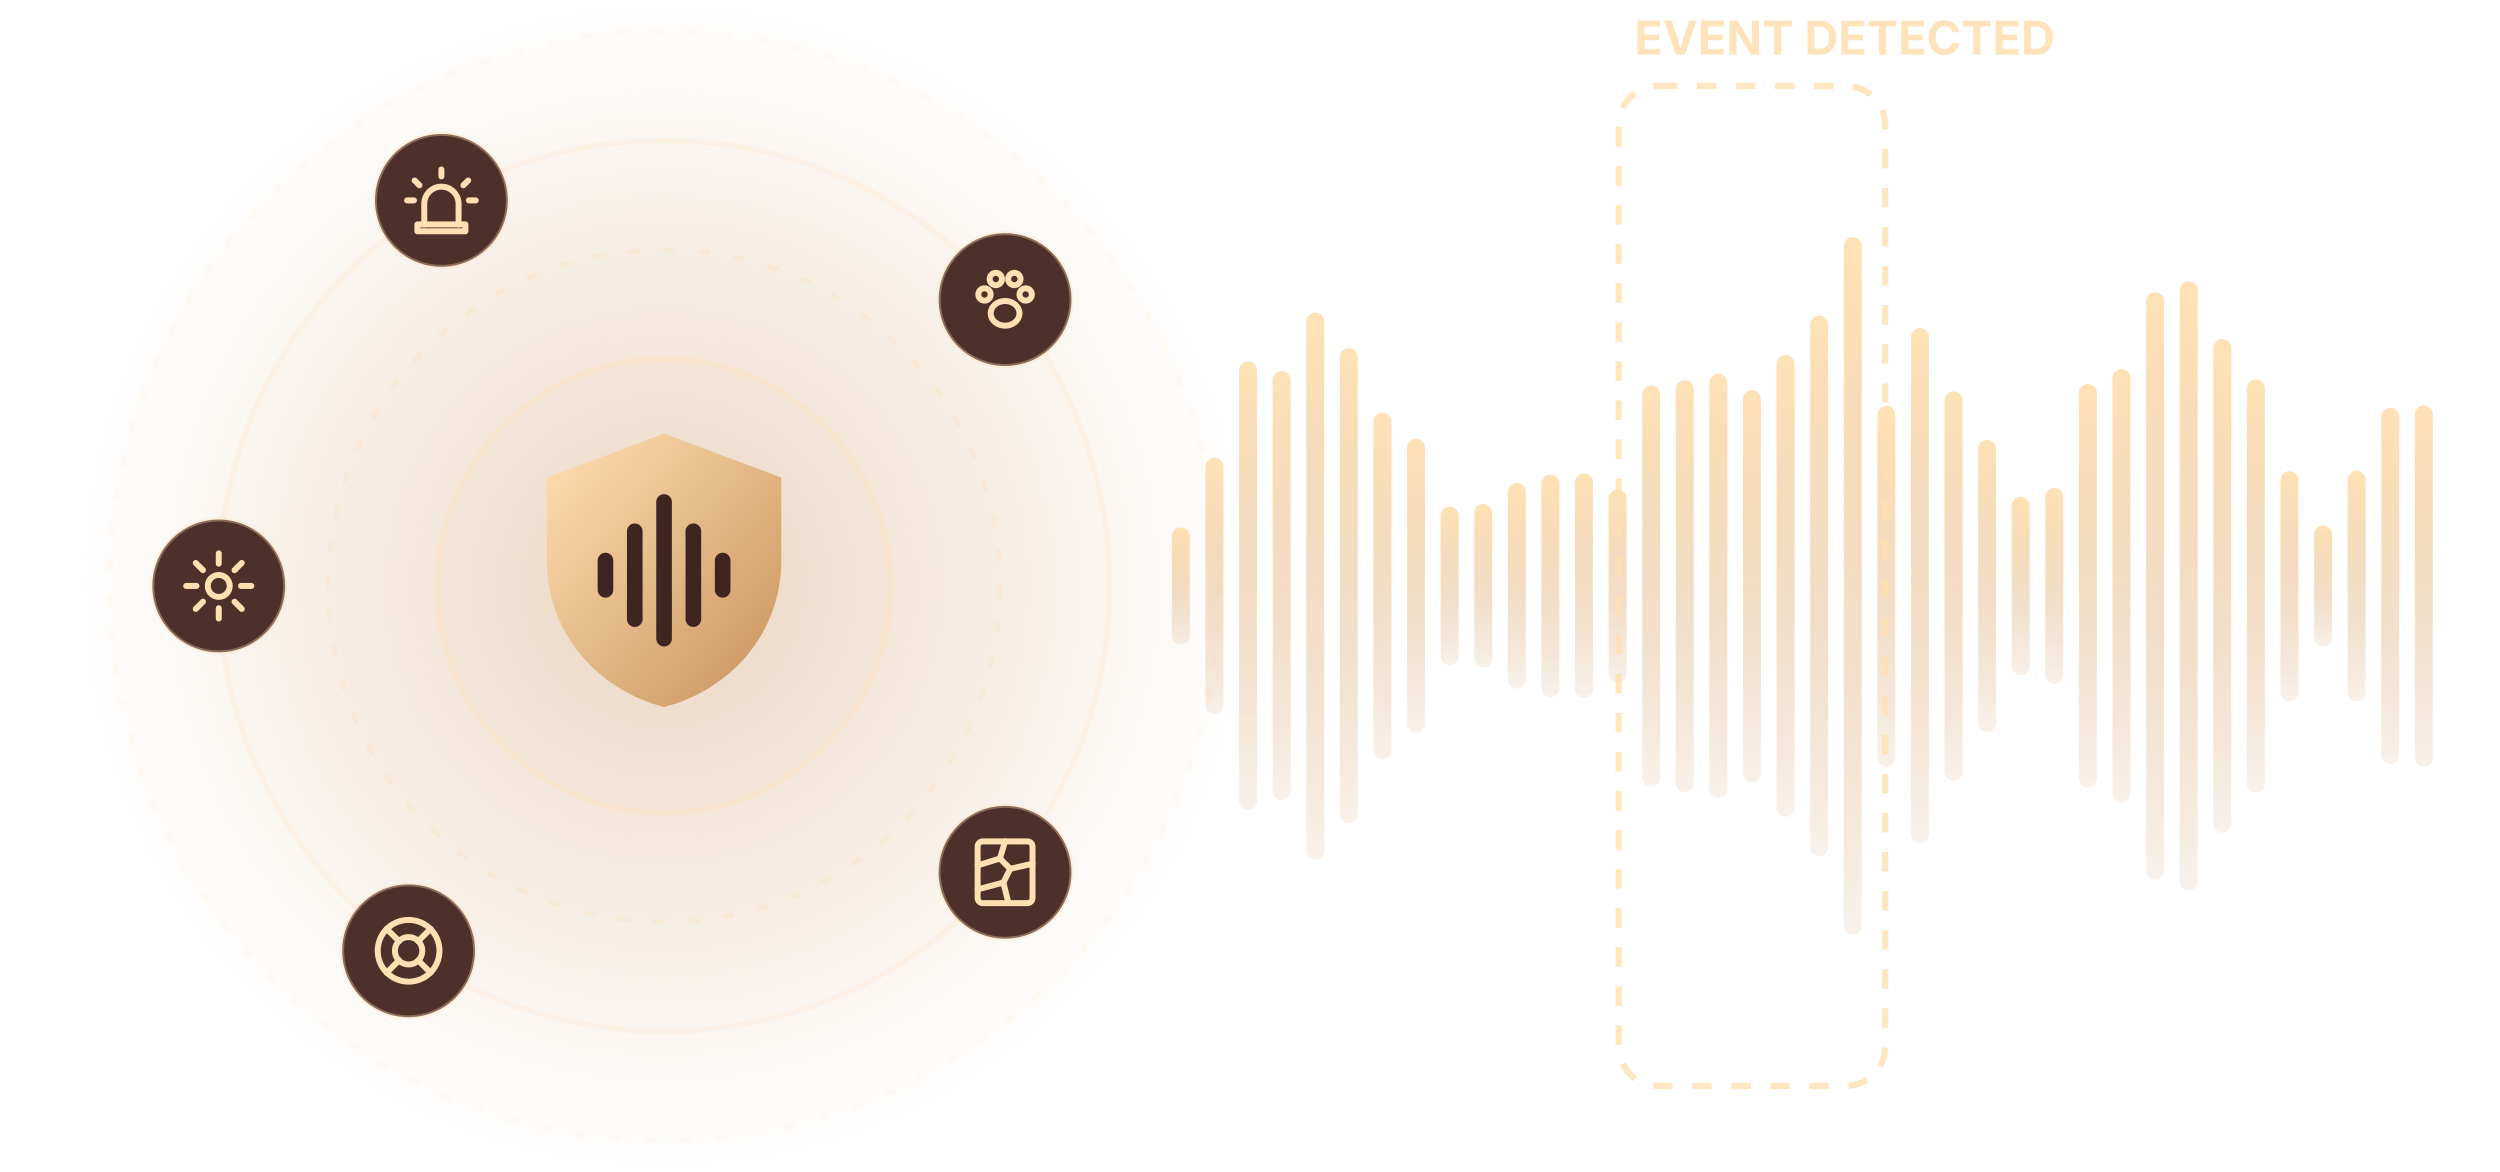
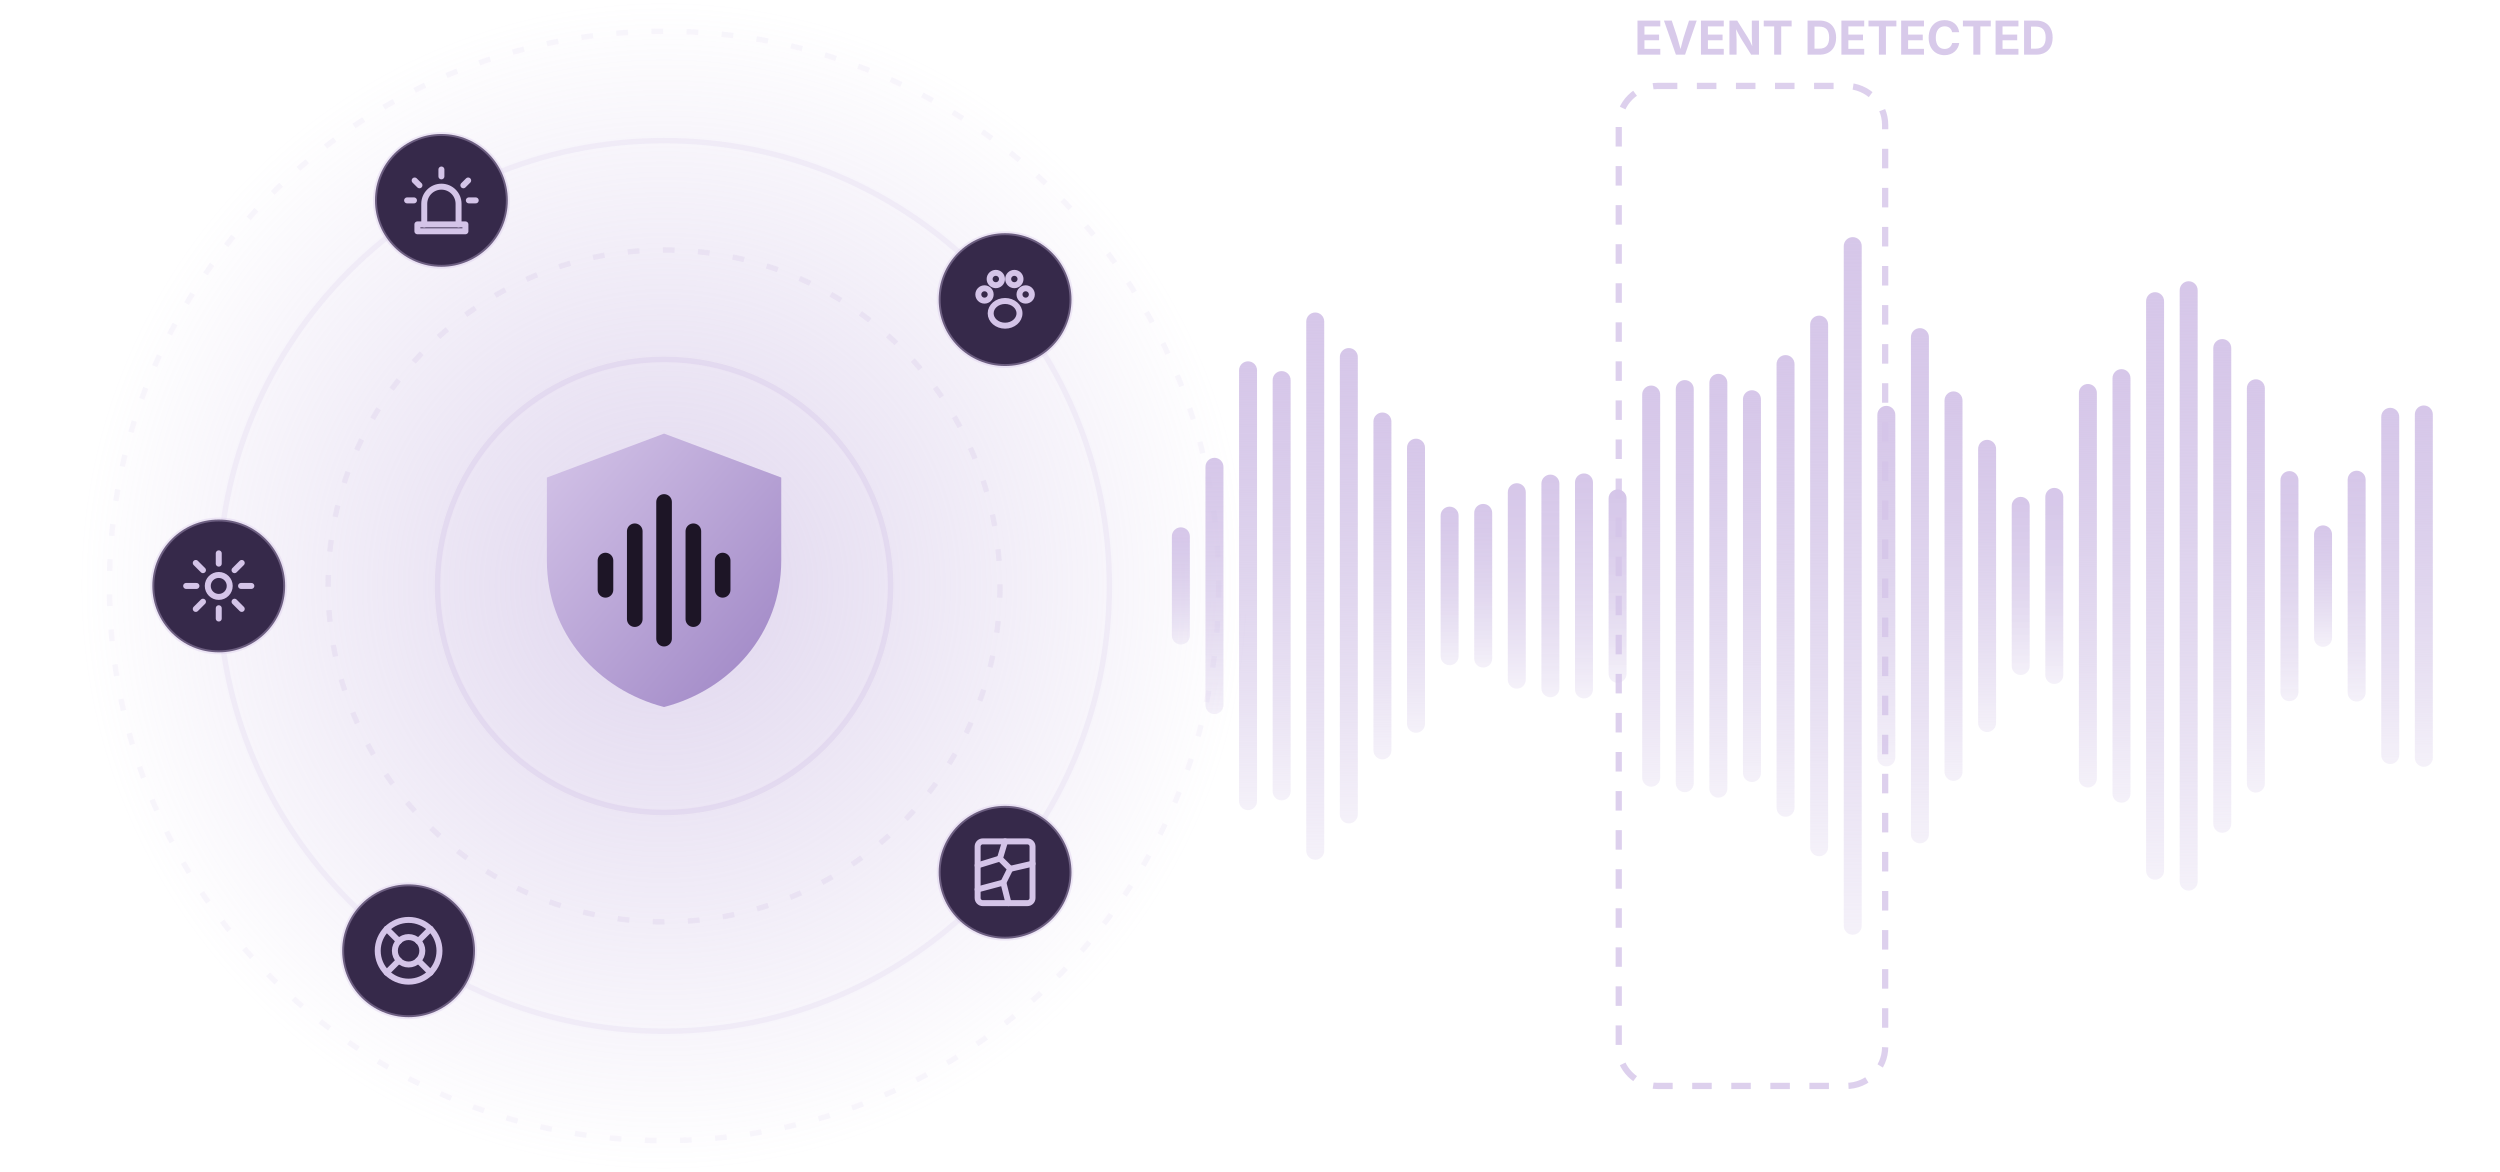
<svg xmlns="http://www.w3.org/2000/svg" viewBox="0 0 640 300" fill="none">
  <defs>
    <linearGradient id="bar" x1="0" y1="1" x2="0" y2="0">
-       <stop offset="0" stop-color="#D3A376" stop-opacity=".15" />
-       <stop offset="1" stop-color="#FFE0B2" stop-opacity=".95" />
+       <stop offset="0" stop-color="#B9A3D9" stop-opacity=".15" />
+       <stop offset="1" stop-color="#D4C4E8" stop-opacity=".95" />
    </linearGradient>
    <radialGradient id="glow" cx="0.5" cy="0.5" r="0.5">
-       <stop offset="0" stop-color="#D3A376" stop-opacity=".45" />
-       <stop offset="1" stop-color="#D3A376" stop-opacity="0" />
+       <stop offset="0" stop-color="#B9A3D9" stop-opacity=".45" />
+       <stop offset="1" stop-color="#B9A3D9" stop-opacity="0" />
    </radialGradient>
    <linearGradient id="sh" x1="0" x2="1" y1="0" y2="1">
-       <stop offset="0" stop-color="#FFE0B2" />
-       <stop offset="1" stop-color="#C8915C" />
+       <stop offset="0" stop-color="#D4C4E8" />
+       <stop offset="1" stop-color="#9D84C4" />
    </linearGradient>
  </defs>
  <circle cx="170" cy="150" r="150" fill="url(#glow)" />
-   <circle cx="170" cy="150" r="58" stroke="#FFE0B2" stroke-opacity="0.34" stroke-width="1.4" stroke-dasharray="none" />
-   <circle cx="170" cy="150" r="86" stroke="#FFE0B2" stroke-opacity="0.27" stroke-width="1.4" stroke-dasharray="3 6" />
-   <circle cx="170" cy="150" r="114" stroke="#FFE0B2" stroke-opacity="0.20" stroke-width="1.4" stroke-dasharray="none" />
-   <circle cx="170" cy="150" r="142" stroke="#FFE0B2" stroke-opacity="0.13" stroke-width="1.4" stroke-dasharray="3 6" />
+   <circle cx="170" cy="150" r="58" stroke="#D4C4E8" stroke-opacity="0.34" stroke-width="1.4" stroke-dasharray="none" />
+   <circle cx="170" cy="150" r="86" stroke="#D4C4E8" stroke-opacity="0.27" stroke-width="1.4" stroke-dasharray="3 6" />
+   <circle cx="170" cy="150" r="114" stroke="#D4C4E8" stroke-opacity="0.20" stroke-width="1.4" stroke-dasharray="none" />
+   <circle cx="170" cy="150" r="142" stroke="#D4C4E8" stroke-opacity="0.13" stroke-width="1.4" stroke-dasharray="3 6" />
  <rect x="300.0" y="135.0" width="4.6" height="30.0" rx="2.3" fill="url(#bar)" />
  <rect x="308.6" y="117.2" width="4.6" height="65.6" rx="2.3" fill="url(#bar)" />
  <rect x="317.2" y="92.5" width="4.6" height="114.9" rx="2.3" fill="url(#bar)" />
  <rect x="325.8" y="95.0" width="4.6" height="109.9" rx="2.3" fill="url(#bar)" />
  <rect x="334.4" y="80.0" width="4.6" height="140.1" rx="2.3" fill="url(#bar)" />
  <rect x="343.0" y="89.1" width="4.6" height="121.7" rx="2.3" fill="url(#bar)" />
  <rect x="351.6" y="105.6" width="4.6" height="88.8" rx="2.3" fill="url(#bar)" />
  <rect x="360.2" y="112.3" width="4.6" height="75.3" rx="2.3" fill="url(#bar)" />
  <rect x="368.8" y="129.7" width="4.6" height="40.6" rx="2.3" fill="url(#bar)" />
  <rect x="377.4" y="129.0" width="4.6" height="41.9" rx="2.3" fill="url(#bar)" />
  <rect x="386.0" y="123.7" width="4.6" height="52.6" rx="2.3" fill="url(#bar)" />
  <rect x="394.6" y="121.5" width="4.6" height="57.0" rx="2.3" fill="url(#bar)" />
  <rect x="403.2" y="121.2" width="4.6" height="57.6" rx="2.3" fill="url(#bar)" />
  <rect x="411.8" y="125.3" width="4.6" height="49.5" rx="2.3" fill="url(#bar)" />
  <rect x="420.4" y="98.7" width="4.6" height="102.7" rx="2.3" fill="url(#bar)" />
  <rect x="429.0" y="97.3" width="4.6" height="105.5" rx="2.3" fill="url(#bar)" />
  <rect x="437.6" y="95.7" width="4.6" height="108.5" rx="2.3" fill="url(#bar)" />
  <rect x="446.2" y="99.9" width="4.6" height="100.3" rx="2.3" fill="url(#bar)" />
  <rect x="454.8" y="90.9" width="4.6" height="118.2" rx="2.3" fill="url(#bar)" />
  <rect x="463.4" y="80.8" width="4.6" height="138.4" rx="2.3" fill="url(#bar)" />
  <rect x="472.0" y="60.7" width="4.6" height="178.6" rx="2.3" fill="url(#bar)" />
  <rect x="480.6" y="103.9" width="4.6" height="92.3" rx="2.3" fill="url(#bar)" />
  <rect x="489.2" y="84.0" width="4.6" height="131.9" rx="2.3" fill="url(#bar)" />
  <rect x="497.8" y="100.2" width="4.6" height="99.7" rx="2.3" fill="url(#bar)" />
  <rect x="506.4" y="112.6" width="4.6" height="74.8" rx="2.3" fill="url(#bar)" />
  <rect x="515.0" y="127.2" width="4.6" height="45.6" rx="2.3" fill="url(#bar)" />
  <rect x="523.6" y="124.9" width="4.6" height="50.2" rx="2.3" fill="url(#bar)" />
  <rect x="532.2" y="98.3" width="4.6" height="103.3" rx="2.3" fill="url(#bar)" />
  <rect x="540.8" y="94.5" width="4.6" height="111.0" rx="2.3" fill="url(#bar)" />
  <rect x="549.4" y="74.8" width="4.6" height="150.4" rx="2.3" fill="url(#bar)" />
  <rect x="558.0" y="72.0" width="4.6" height="156.0" rx="2.3" fill="url(#bar)" />
  <rect x="566.6" y="86.8" width="4.6" height="126.4" rx="2.3" fill="url(#bar)" />
  <rect x="575.2" y="97.1" width="4.6" height="105.8" rx="2.3" fill="url(#bar)" />
  <rect x="583.8" y="120.6" width="4.6" height="58.9" rx="2.3" fill="url(#bar)" />
  <rect x="592.4" y="134.5" width="4.6" height="31.1" rx="2.3" fill="url(#bar)" />
  <rect x="601.0" y="120.5" width="4.6" height="59.1" rx="2.3" fill="url(#bar)" />
  <rect x="609.6" y="104.4" width="4.6" height="91.2" rx="2.3" fill="url(#bar)" />
  <rect x="618.2" y="103.8" width="4.6" height="92.5" rx="2.3" fill="url(#bar)" />
-   <rect x="414.4" y="22" width="68.2" height="256" rx="10" stroke="#FFE0B2" stroke-opacity=".8" stroke-width="1.6" stroke-dasharray="5 5" />
-   <text x="418.4" y="14" fill="#FFE0B2" font-family="Plus Jakarta Sans, Inter, sans-serif" font-size="12" font-weight="700" opacity=".9">EVENT DETECTED</text>
+   <rect x="414.4" y="22" width="68.2" height="256" rx="10" stroke="#D4C4E8" stroke-opacity=".8" stroke-width="1.6" stroke-dasharray="5 5" />
+   <text x="418.4" y="14" fill="#D4C4E8" font-family="Plus Jakarta Sans, Inter, sans-serif" font-size="12" font-weight="700" opacity=".9">EVENT DETECTED</text>
  <g transform="translate(130 106) scale(1.25)">
    <path d="M32 4 8 13v17c0 15 10.5 26.5 24 30 13.5-3.5 24-15 24-30V13L32 4z" fill="url(#sh)" />
-     <g stroke="#3E2522" stroke-width="3.2" stroke-linecap="round">
+     <g stroke="#1D1526" stroke-width="3.2" stroke-linecap="round">
      <line x1="20" y1="30" x2="20" y2="36" />
      <line x1="26" y1="24" x2="26" y2="42" />
      <line x1="32" y1="18" x2="32" y2="46" />
      <line x1="38" y1="24" x2="38" y2="42" />
      <line x1="44" y1="30" x2="44" y2="36" />
    </g>
  </g>
  <g opacity="1">
-     <circle cx="113.0" cy="51.3" r="17" fill="#4E302B" />
-     <circle cx="113.0" cy="51.3" r="17" fill="none" stroke="#FFE0B2" stroke-opacity=".35" />
-     <g transform="translate(102.46 40.76) scale(0.8783333)" fill="none" stroke="#FFE0B2" stroke-width="1.74" stroke-linecap="round" stroke-linejoin="round">
+     <circle cx="113.0" cy="51.3" r="17" fill="#36294A" />
+     <circle cx="113.0" cy="51.3" r="17" fill="none" stroke="#D4C4E8" stroke-opacity=".35" />
+     <g transform="translate(102.46 40.76) scale(0.8783333)" fill="none" stroke="#D4C4E8" stroke-width="1.74" stroke-linecap="round" stroke-linejoin="round">
      <path d="M7 19v-6a5 5 0 0 1 10 0v6" />
      <path d="M5 19h14v2H5z" />
      <path d="M12 3v2M4.2 6.2l1.4 1.4M19.8 6.2l-1.4 1.4M2 12h2M20 12h2" />
    </g>
  </g>
  <g opacity="1">
-     <circle cx="257.3" cy="76.7" r="17" fill="#4E302B" />
-     <circle cx="257.3" cy="76.7" r="17" fill="none" stroke="#FFE0B2" stroke-opacity=".35" />
-     <g transform="translate(246.76 66.16) scale(0.8783333)" fill="none" stroke="#FFE0B2" stroke-width="1.74" stroke-linecap="round" stroke-linejoin="round">
+     <circle cx="257.3" cy="76.7" r="17" fill="#36294A" />
+     <circle cx="257.3" cy="76.7" r="17" fill="none" stroke="#D4C4E8" stroke-opacity=".35" />
+     <g transform="translate(246.76 66.16) scale(0.8783333)" fill="none" stroke="#D4C4E8" stroke-width="1.74" stroke-linecap="round" stroke-linejoin="round">
      <ellipse cx="12" cy="16" rx="4.2" ry="3.6" />
      <circle cx="6" cy="10.5" r="1.8" />
      <circle cx="18" cy="10.5" r="1.8" />
      <circle cx="9.3" cy="6" r="1.8" />
      <circle cx="14.7" cy="6" r="1.8" />
    </g>
  </g>
  <g opacity="1">
-     <circle cx="257.3" cy="223.3" r="17" fill="#4E302B" />
-     <circle cx="257.3" cy="223.3" r="17" fill="none" stroke="#FFE0B2" stroke-opacity=".35" />
-     <g transform="translate(246.76 212.76) scale(0.8783333)" fill="none" stroke="#FFE0B2" stroke-width="1.74" stroke-linecap="round" stroke-linejoin="round">
+     <circle cx="257.3" cy="223.3" r="17" fill="#36294A" />
+     <circle cx="257.3" cy="223.3" r="17" fill="none" stroke="#D4C4E8" stroke-opacity=".35" />
+     <g transform="translate(246.76 212.76) scale(0.8783333)" fill="none" stroke="#D4C4E8" stroke-width="1.74" stroke-linecap="round" stroke-linejoin="round">
      <rect x="4" y="3" width="16" height="18" rx="1.5" />
      <path d="m12 3-1.5 5 3 3-2 4 1.5 6" />
      <path d="m10.5 8-6.5 2M13.5 11l6.5-1.5M11.5 15 4 17" />
    </g>
  </g>
  <g opacity="1">
-     <circle cx="104.6" cy="243.4" r="17" fill="#4E302B" />
-     <circle cx="104.6" cy="243.4" r="17" fill="none" stroke="#FFE0B2" stroke-opacity=".35" />
-     <g transform="translate(94.06 232.86) scale(0.8783333)" fill="none" stroke="#FFE0B2" stroke-width="1.74" stroke-linecap="round" stroke-linejoin="round">
+     <circle cx="104.6" cy="243.4" r="17" fill="#36294A" />
+     <circle cx="104.6" cy="243.4" r="17" fill="none" stroke="#D4C4E8" stroke-opacity=".35" />
+     <g transform="translate(94.06 232.86) scale(0.8783333)" fill="none" stroke="#D4C4E8" stroke-width="1.74" stroke-linecap="round" stroke-linejoin="round">
      <circle cx="12" cy="12" r="9" />
      <circle cx="12" cy="12" r="4" />
      <path d="m5.6 5.6 3.6 3.6M14.8 14.8l3.6 3.6M18.4 5.6l-3.6 3.6M9.2 14.8l-3.6 3.6" />
    </g>
  </g>
  <g opacity="1">
-     <circle cx="56.0" cy="150.0" r="17" fill="#4E302B" />
-     <circle cx="56.0" cy="150.0" r="17" fill="none" stroke="#FFE0B2" stroke-opacity=".35" />
-     <g transform="translate(45.46 139.46) scale(0.8783333)" fill="none" stroke="#FFE0B2" stroke-width="1.74" stroke-linecap="round" stroke-linejoin="round">
+     <circle cx="56.0" cy="150.0" r="17" fill="#36294A" />
+     <circle cx="56.0" cy="150.0" r="17" fill="none" stroke="#D4C4E8" stroke-opacity=".35" />
+     <g transform="translate(45.46 139.46) scale(0.8783333)" fill="none" stroke="#D4C4E8" stroke-width="1.74" stroke-linecap="round" stroke-linejoin="round">
      <circle cx="12" cy="12" r="3.2" />
      <path d="M12 2.5v3M12 18.5v3M2.5 12h3M18.5 12h3M5.3 5.3l2.1 2.1M16.6 16.6l2.1 2.1M18.7 5.3l-2.1 2.1M7.4 16.6l-2.1 2.1" />
    </g>
  </g>
</svg>
